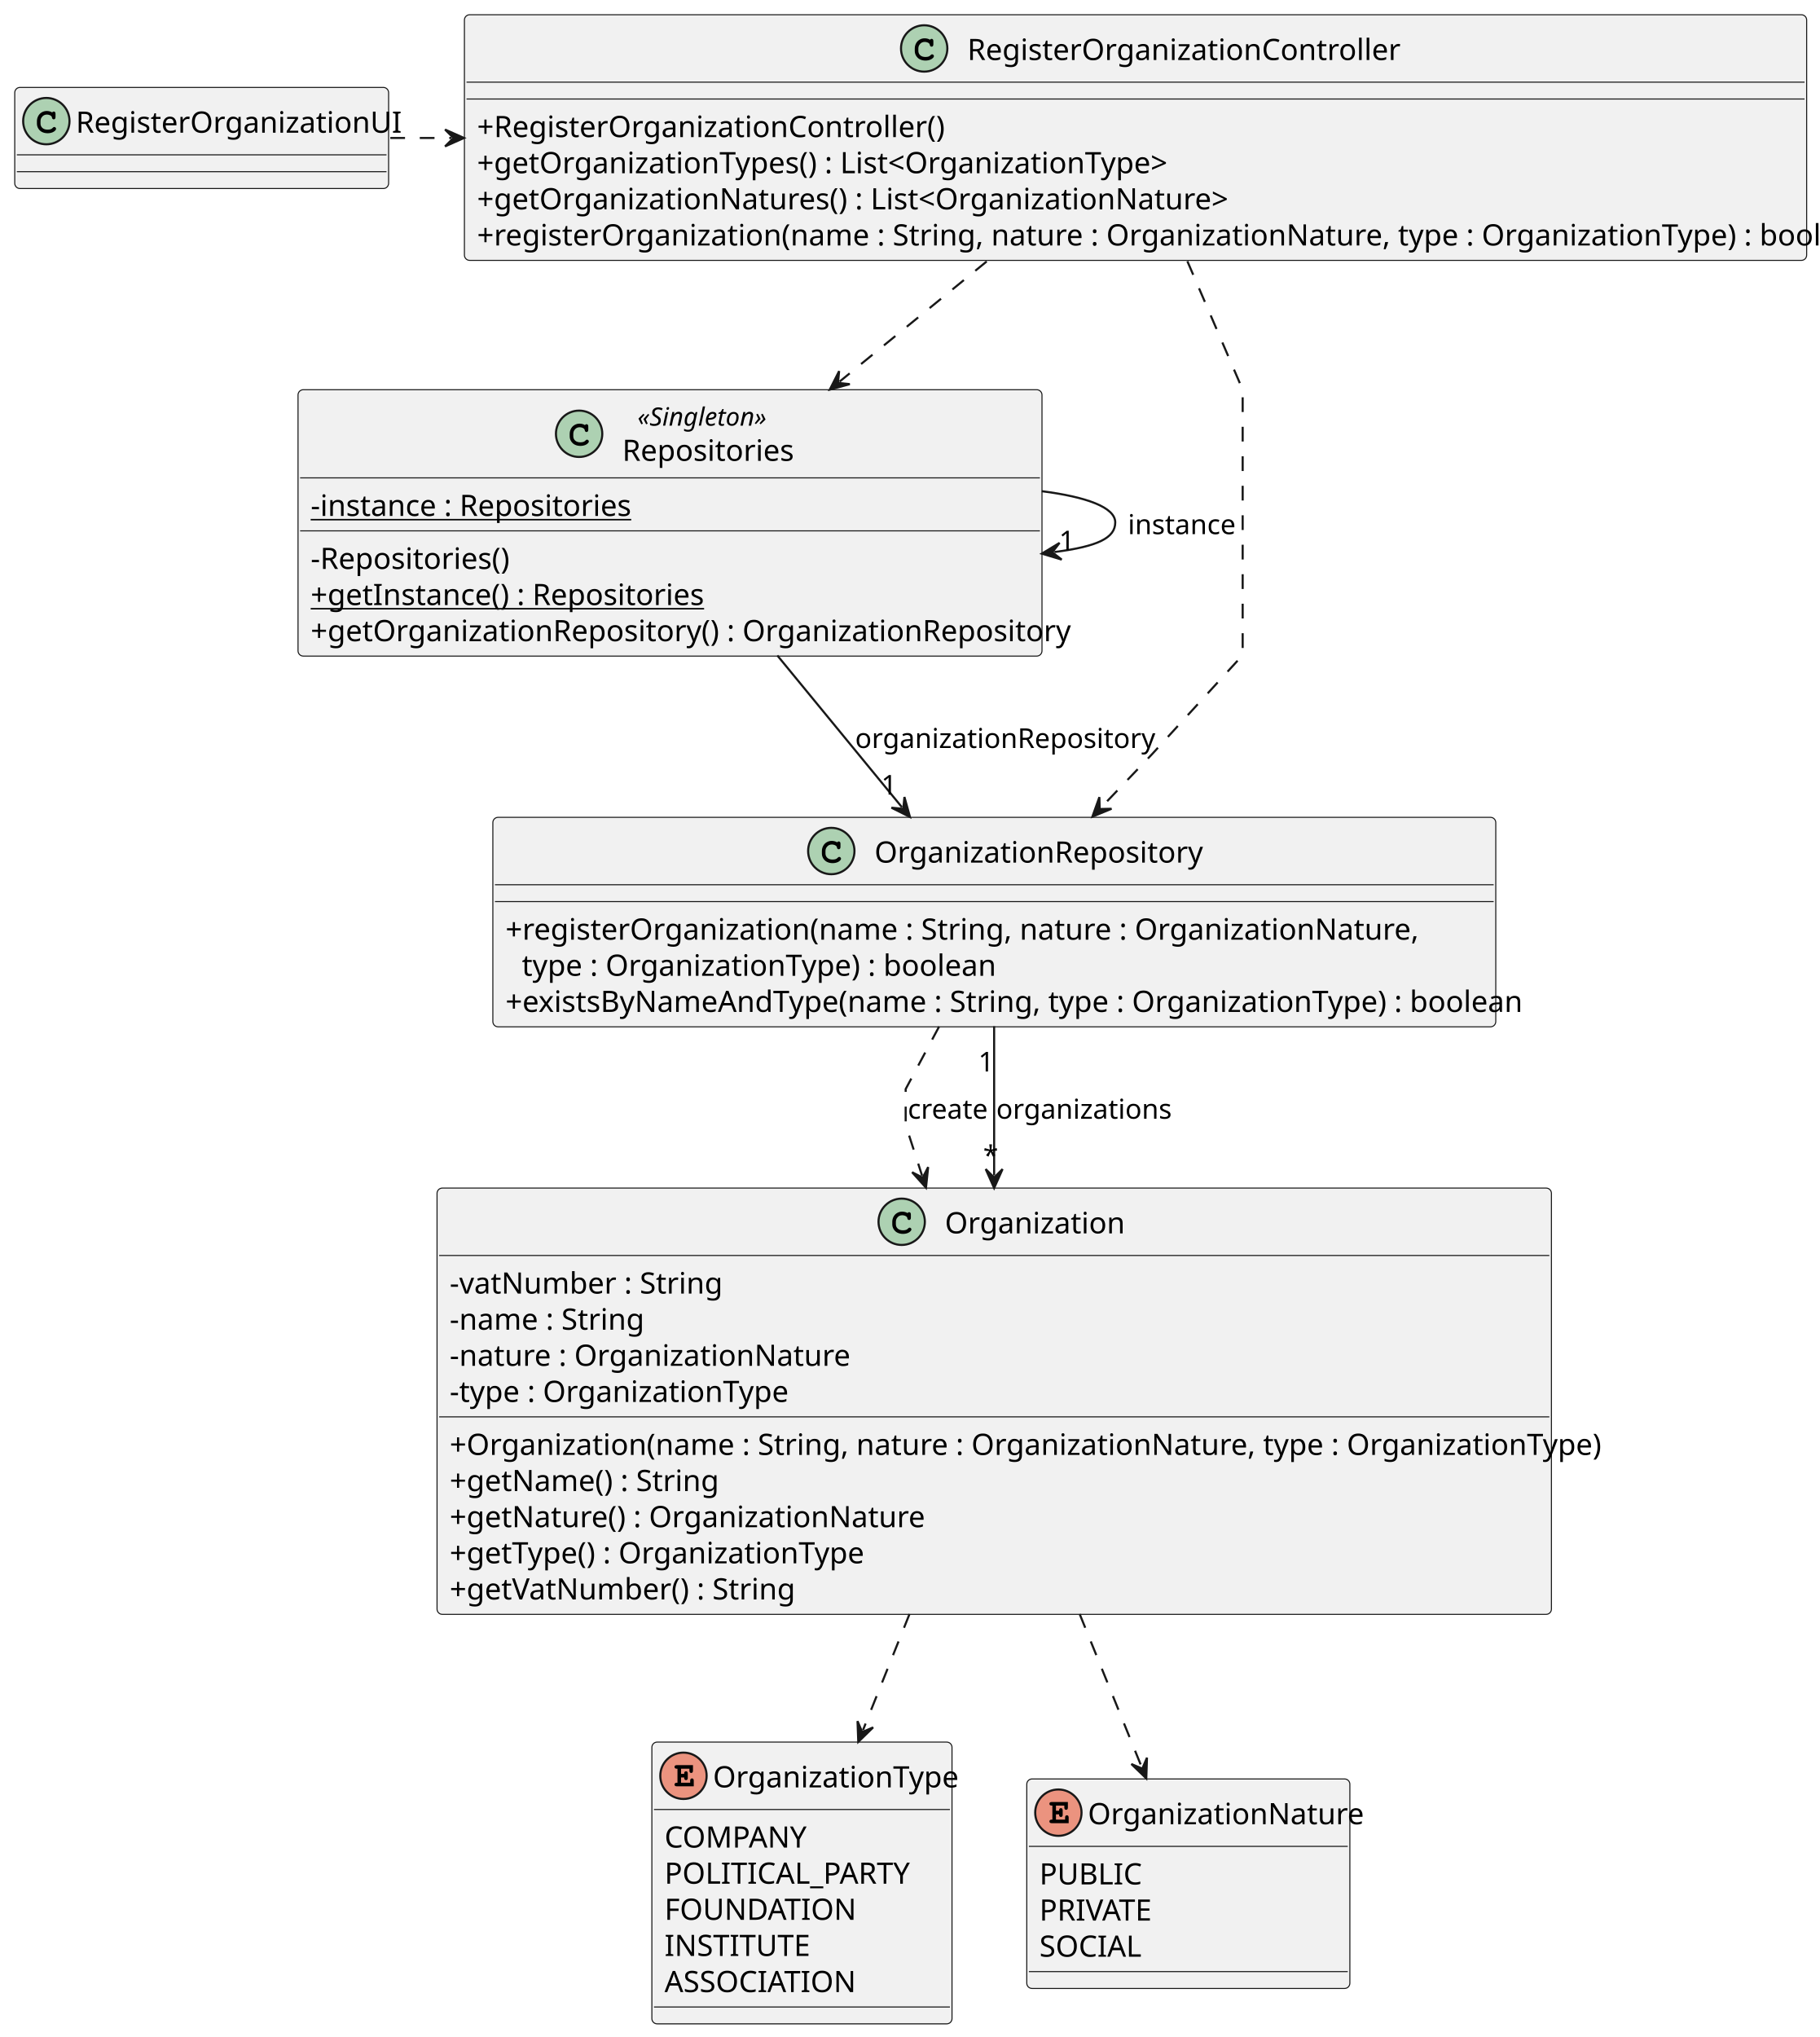
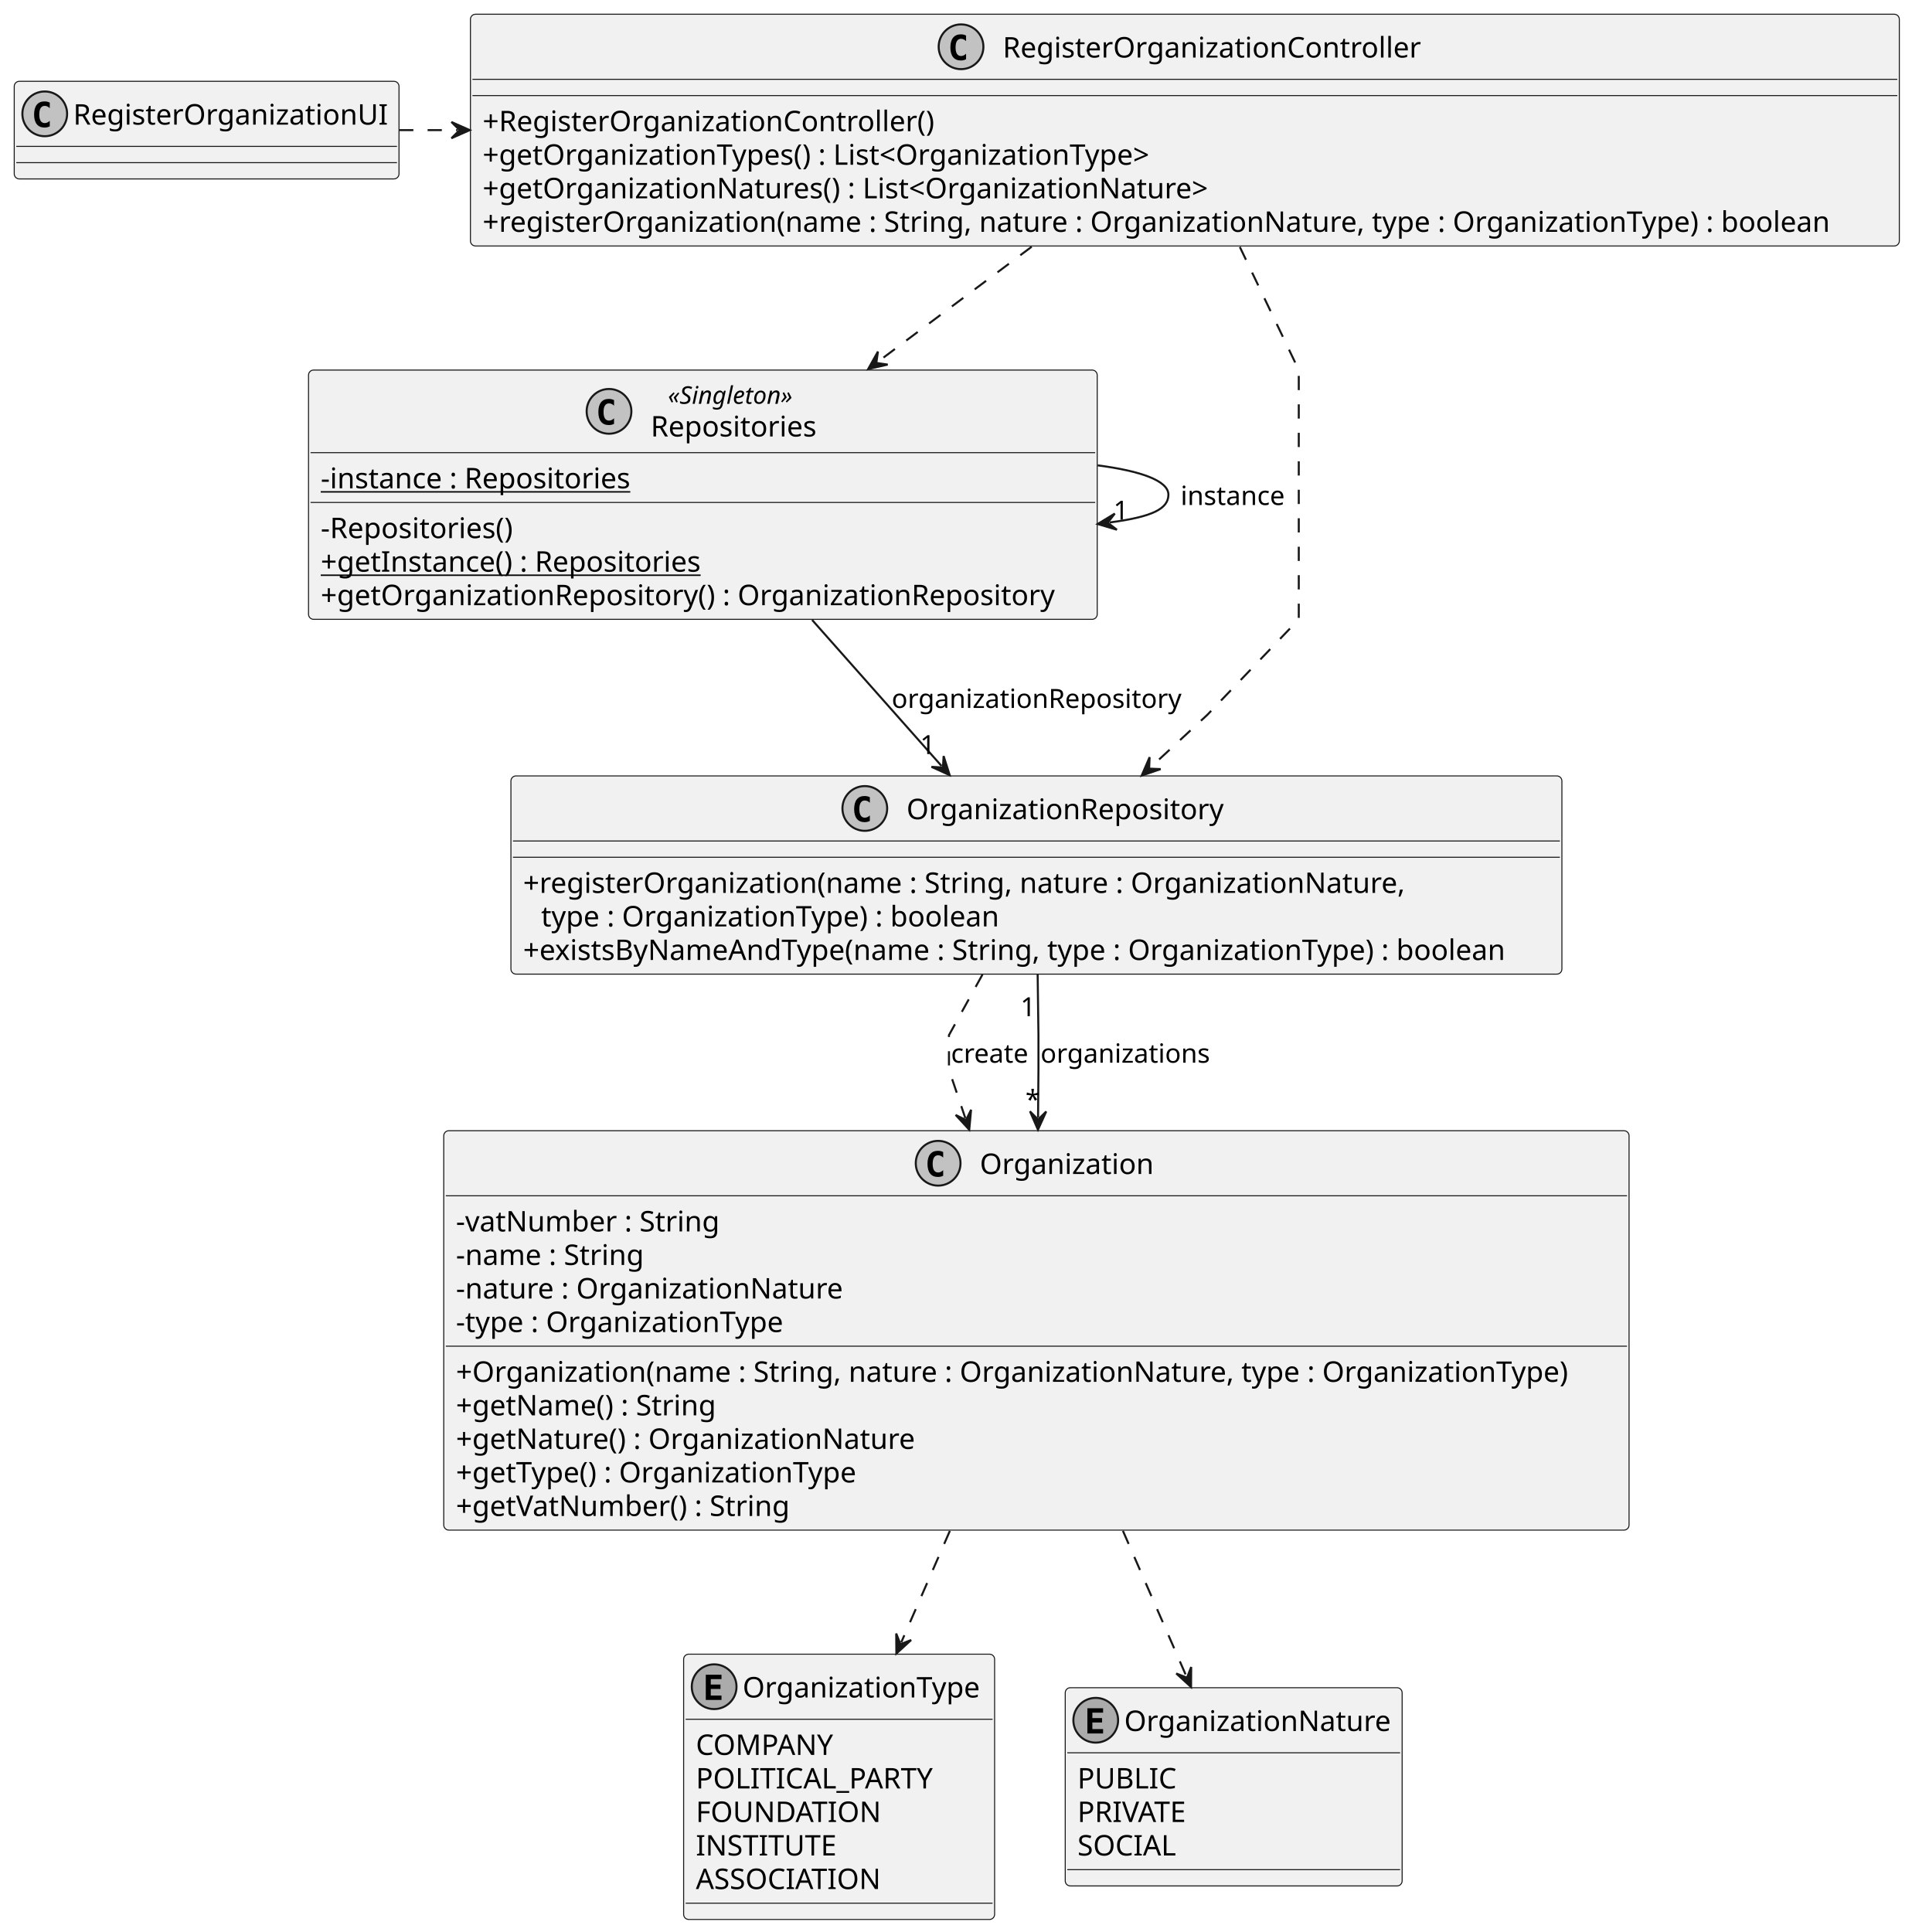
- <svg xmlns="http://www.w3.org/2000/svg" contentStyleType="text/css" data-diagram-type="CLASS" height="967px" preserveAspectRatio="none" style="width:864px;height:967px;background:#FFFFFF;" version="1.1" viewBox="0 0 864 967" width="864px" zoomAndPan="magnify">
+ <svg xmlns="http://www.w3.org/2000/svg" contentStyleType="text/css" data-diagram-type="CLASS" height="950px" preserveAspectRatio="none" style="width:940px;height:950px;background:#FFFFFF;" version="1.1" viewBox="0 0 940 950" width="940px" zoomAndPan="magnify">
  <defs />
  <g>
    <g class="entity" data-qualified-name="RegisterOrganizationUI" data-source-line="7" id="ent0002">
-       <rect fill="#F1F1F1" height="48" rx="2.5" ry="2.5" style="stroke:#181818;stroke-width:0.5;" width="177.51" x="7" y="41.5" />
-       <ellipse cx="22" cy="57.5" fill="#ADD1B2" rx="11" ry="11" style="stroke:#181818;stroke-width:1;" />
-       <path d="M24.766,53.375 Q24.922,53.156 25.109,53.047 Q25.297,52.938 25.516,52.938 Q25.891,52.938 26.125,53.203 Q26.359,53.453 26.359,54.062 L26.359,55.516 Q26.359,56.125 26.125,56.391 Q25.891,56.656 25.516,56.656 Q25.172,56.656 24.969,56.453 Q24.766,56.266 24.656,55.75 Q24.609,55.391 24.422,55.203 Q24.094,54.828 23.484,54.609 Q22.875,54.391 22.25,54.391 Q21.484,54.391 20.844,54.719 Q20.219,55.047 19.719,55.797 Q19.234,56.547 19.234,57.578 L19.234,58.672 Q19.234,59.906 20.125,60.734 Q21.016,61.547 22.609,61.547 Q23.547,61.547 24.203,61.297 Q24.594,61.141 25.016,60.703 Q25.281,60.438 25.422,60.359 Q25.578,60.281 25.781,60.281 Q26.109,60.281 26.359,60.547 Q26.625,60.797 26.625,61.141 Q26.625,61.484 26.281,61.891 Q25.781,62.469 24.984,62.797 Q23.906,63.25 22.609,63.25 Q21.094,63.25 19.891,62.625 Q18.906,62.125 18.219,61.062 Q17.531,59.984 17.531,58.703 L17.531,57.547 Q17.531,56.219 18.141,55.078 Q18.766,53.922 19.859,53.312 Q20.953,52.688 22.188,52.688 Q22.922,52.688 23.562,52.859 Q24.219,53.016 24.766,53.375 Z " fill="#000000" />
-       <text fill="#000000" font-family="sans-serif" font-size="14" lengthAdjust="spacing" textLength="145.51" x="36" y="62.999">RegisterOrganizationUI</text>
-       <line style="stroke:#181818;stroke-width:0.5;" x1="8" x2="183.51" y1="73.5" y2="73.5" />
-       <line style="stroke:#181818;stroke-width:0.5;" x1="8" x2="183.51" y1="81.5" y2="81.5" />
+       <rect fill="#F1F1F1" height="48" rx="2.5" ry="2.5" style="stroke:#181818;stroke-width:0.5;" width="189.192" x="7" y="39.98" />
+       <ellipse cx="22" cy="55.98" fill="#C2C2C2" rx="11" ry="11" style="stroke:#181818;stroke-width:1;" />
+       <path d="M24.473,62.123 Q23.892,62.422 23.253,62.571 Q22.614,62.721 21.908,62.721 Q19.401,62.721 18.081,61.069 Q16.762,59.417 16.762,56.296 Q16.762,53.166 18.081,51.515 Q19.401,49.863 21.908,49.863 Q22.614,49.863 23.261,50.012 Q23.909,50.162 24.473,50.461 L24.473,53.183 Q23.842,52.602 23.249,52.332 Q22.655,52.062 22.024,52.062 Q20.68,52.062 19.995,53.129 Q19.31,54.196 19.31,56.296 Q19.31,58.388 19.995,59.454 Q20.68,60.521 22.024,60.521 Q22.655,60.521 23.249,60.251 Q23.842,59.981 24.473,59.4 Z " fill="#000000" />
+       <text fill="#000000" font-family="sans-serif" font-size="14" lengthAdjust="spacing" textLength="157.192" x="36" y="61.271">RegisterOrganizationUI</text>
+       <line style="stroke:#181818;stroke-width:0.5;" x1="8" x2="195.192" y1="71.98" y2="71.98" />
+       <line style="stroke:#181818;stroke-width:0.5;" x1="8" x2="195.192" y1="79.98" y2="79.98" />
    </g>
    <g class="entity" data-qualified-name="RegisterOrganizationController" data-source-line="10" id="ent0003">
-       <rect fill="#F1F1F1" height="116.606" rx="2.5" ry="2.5" style="stroke:#181818;stroke-width:0.5;" width="637.276" x="220.5" y="7" />
-       <ellipse cx="438.789" cy="23" fill="#ADD1B2" rx="11" ry="11" style="stroke:#181818;stroke-width:1;" />
-       <path d="M441.554,18.875 Q441.71,18.656 441.898,18.547 Q442.085,18.438 442.304,18.438 Q442.679,18.438 442.914,18.703 Q443.148,18.953 443.148,19.562 L443.148,21.016 Q443.148,21.625 442.914,21.891 Q442.679,22.156 442.304,22.156 Q441.96,22.156 441.757,21.953 Q441.554,21.766 441.445,21.25 Q441.398,20.891 441.21,20.703 Q440.882,20.328 440.273,20.109 Q439.664,19.891 439.039,19.891 Q438.273,19.891 437.632,20.219 Q437.007,20.547 436.507,21.297 Q436.023,22.047 436.023,23.078 L436.023,24.172 Q436.023,25.406 436.914,26.234 Q437.804,27.047 439.398,27.047 Q440.335,27.047 440.992,26.797 Q441.382,26.641 441.804,26.203 Q442.07,25.938 442.21,25.859 Q442.367,25.781 442.57,25.781 Q442.898,25.781 443.148,26.047 Q443.414,26.297 443.414,26.641 Q443.414,26.984 443.07,27.391 Q442.57,27.969 441.773,28.297 Q440.695,28.75 439.398,28.75 Q437.882,28.75 436.679,28.125 Q435.695,27.625 435.007,26.562 Q434.32,25.484 434.32,24.203 L434.32,23.047 Q434.32,21.719 434.929,20.578 Q435.554,19.422 436.648,18.812 Q437.742,18.188 438.976,18.188 Q439.71,18.188 440.351,18.359 Q441.007,18.516 441.554,18.875 Z " fill="#000000" />
-       <text fill="#000000" font-family="sans-serif" font-size="14" lengthAdjust="spacing" textLength="192.199" x="459.289" y="28.5">RegisterOrganizationController</text>
-       <line style="stroke:#181818;stroke-width:0.5;" x1="221.5" x2="856.776" y1="39" y2="39" />
-       <line style="stroke:#181818;stroke-width:0.5;" x1="221.5" x2="856.776" y1="47" y2="47" />
-       <text fill="#000000" font-family="sans-serif" font-size="14" lengthAdjust="spacing" textLength="209.699" x="226.5" y="65.075">+RegisterOrganizationController()</text>
-       <text fill="#000000" font-family="sans-serif" font-size="14" lengthAdjust="spacing" textLength="314.774" x="226.5" y="82.227">+getOrganizationTypes() : List&lt;OrganizationType&gt;</text>
-       <text fill="#000000" font-family="sans-serif" font-size="14" lengthAdjust="spacing" textLength="336.567" x="226.5" y="99.378">+getOrganizationNatures() : List&lt;OrganizationNature&gt;</text>
-       <text fill="#000000" font-family="sans-serif" font-size="14" lengthAdjust="spacing" textLength="625.276" x="226.5" y="116.529">+registerOrganization(name : String, nature : OrganizationNature, type : OrganizationType) : boolean</text>
+       <rect fill="#F1F1F1" height="113.953" rx="2.5" ry="2.5" style="stroke:#181818;stroke-width:0.5;" width="702.58" x="231.31" y="7" />
+       <ellipse cx="472.54" cy="23" fill="#C2C2C2" rx="11" ry="11" style="stroke:#181818;stroke-width:1;" />
+       <path d="M475.013,29.143 Q474.432,29.442 473.793,29.591 Q473.154,29.741 472.448,29.741 Q469.941,29.741 468.622,28.089 Q467.302,26.437 467.302,23.316 Q467.302,20.186 468.622,18.535 Q469.941,16.883 472.448,16.883 Q473.154,16.883 473.801,17.032 Q474.449,17.182 475.013,17.48 L475.013,20.203 Q474.382,19.622 473.789,19.352 Q473.195,19.082 472.564,19.082 Q471.22,19.082 470.535,20.149 Q469.85,21.216 469.85,23.316 Q469.85,25.408 470.535,26.474 Q471.22,27.541 472.564,27.541 Q473.195,27.541 473.789,27.271 Q474.382,27.002 475.013,26.42 Z " fill="#000000" />
+       <text fill="#000000" font-family="sans-serif" font-size="14" lengthAdjust="spacing" textLength="211.62" x="493.04" y="28.291">RegisterOrganizationController</text>
+       <line style="stroke:#181818;stroke-width:0.5;" x1="232.31" x2="932.89" y1="39" y2="39" />
+       <line style="stroke:#181818;stroke-width:0.5;" x1="232.31" x2="932.89" y1="47" y2="47" />
+       <text fill="#000000" font-family="sans-serif" font-size="14" lengthAdjust="spacing" textLength="231.855" x="237.31" y="64.535">+RegisterOrganizationController()</text>
+       <text fill="#000000" font-family="sans-serif" font-size="14" lengthAdjust="spacing" textLength="350.383" x="237.31" y="81.023">+getOrganizationTypes() : List&lt;OrganizationType&gt;</text>
+       <text fill="#000000" font-family="sans-serif" font-size="14" lengthAdjust="spacing" textLength="375.881" x="237.31" y="97.512">+getOrganizationNatures() : List&lt;OrganizationNature&gt;</text>
+       <text fill="#000000" font-family="sans-serif" font-size="14" lengthAdjust="spacing" textLength="690.58" x="237.31" y="114">+registerOrganization(name : String, nature : OrganizationNature, type : OrganizationType) : boolean</text>
    </g>
    <g class="entity" data-qualified-name="Repositories" data-source-line="17" id="ent0004">
-       <rect fill="#F1F1F1" height="126.458" rx="2.5" ry="2.5" style="stroke:#181818;stroke-width:0.5;" width="353.223" x="141.5" y="185" />
-       <ellipse cx="274.955" cy="205.926" fill="#ADD1B2" rx="11" ry="11" style="stroke:#181818;stroke-width:1;" />
-       <path d="M277.72,201.801 Q277.877,201.583 278.064,201.473 Q278.252,201.364 278.47,201.364 Q278.845,201.364 279.08,201.629 Q279.314,201.879 279.314,202.489 L279.314,203.942 Q279.314,204.551 279.08,204.817 Q278.845,205.083 278.47,205.083 Q278.127,205.083 277.923,204.879 Q277.72,204.692 277.611,204.176 Q277.564,203.817 277.377,203.629 Q277.048,203.254 276.439,203.036 Q275.83,202.817 275.205,202.817 Q274.439,202.817 273.798,203.145 Q273.173,203.473 272.673,204.223 Q272.189,204.973 272.189,206.004 L272.189,207.098 Q272.189,208.333 273.08,209.161 Q273.97,209.973 275.564,209.973 Q276.502,209.973 277.158,209.723 Q277.548,209.567 277.97,209.129 Q278.236,208.864 278.377,208.786 Q278.533,208.708 278.736,208.708 Q279.064,208.708 279.314,208.973 Q279.58,209.223 279.58,209.567 Q279.58,209.911 279.236,210.317 Q278.736,210.895 277.939,211.223 Q276.861,211.676 275.564,211.676 Q274.048,211.676 272.845,211.051 Q271.861,210.551 271.173,209.489 Q270.486,208.411 270.486,207.129 L270.486,205.973 Q270.486,204.645 271.095,203.504 Q271.72,202.348 272.814,201.739 Q273.908,201.114 275.142,201.114 Q275.877,201.114 276.517,201.286 Q277.173,201.442 277.72,201.801 Z " fill="#000000" />
-       <text fill="#000000" font-family="sans-serif" font-size="12" font-style="italic" lengthAdjust="spacing" textLength="63.387" x="302.668" y="202.065">«Singleton»</text>
-       <text fill="#000000" font-family="sans-serif" font-size="14" lengthAdjust="spacing" textLength="77.814" x="295.455" y="218.776">Repositories</text>
-       <line style="stroke:#181818;stroke-width:0.5;" x1="142.5" x2="493.723" y1="226.852" y2="226.852" />
-       <text fill="#000000" font-family="sans-serif" font-size="14" lengthAdjust="spacing" text-decoration="underline" textLength="146.289" x="147.5" y="244.928">-instance : Repositories</text>
-       <line style="stroke:#181818;stroke-width:0.5;" x1="142.5" x2="493.723" y1="252.004" y2="252.004" />
-       <text fill="#000000" font-family="sans-serif" font-size="14" lengthAdjust="spacing" textLength="91.8" x="147.5" y="270.079">-Repositories()</text>
-       <text fill="#000000" font-family="sans-serif" font-size="14" lengthAdjust="spacing" text-decoration="underline" textLength="179.368" x="147.5" y="287.231">+getInstance() : Repositories</text>
-       <text fill="#000000" font-family="sans-serif" font-size="14" lengthAdjust="spacing" textLength="341.223" x="147.5" y="304.382">+getOrganizationRepository() : OrganizationRepository</text>
+       <rect fill="#F1F1F1" height="122.574" rx="2.5" ry="2.5" style="stroke:#181818;stroke-width:0.5;" width="387.799" x="151.7" y="181.96" />
+       <ellipse cx="299.452" cy="202.27" fill="#C2C2C2" rx="11" ry="11" style="stroke:#181818;stroke-width:1;" />
+       <path d="M301.925,208.414 Q301.344,208.712 300.705,208.862 Q300.066,209.011 299.36,209.011 Q296.853,209.011 295.534,207.359 Q294.214,205.708 294.214,202.587 Q294.214,199.457 295.534,197.805 Q296.853,196.153 299.36,196.153 Q300.066,196.153 300.713,196.303 Q301.361,196.452 301.925,196.751 L301.925,199.474 Q301.294,198.893 300.701,198.623 Q300.107,198.353 299.476,198.353 Q298.132,198.353 297.447,199.42 Q296.762,200.486 296.762,202.587 Q296.762,204.678 297.447,205.745 Q298.132,206.812 299.476,206.812 Q300.107,206.812 300.701,206.542 Q301.294,206.272 301.925,205.691 Z " fill="#000000" />
+       <text fill="#000000" font-family="sans-serif" font-size="12" font-style="italic" lengthAdjust="spacing" textLength="66.897" x="328.401" y="198.562">«Singleton»</text>
+       <text fill="#000000" font-family="sans-serif" font-size="14" lengthAdjust="spacing" textLength="83.795" x="319.952" y="214.628">Repositories</text>
+       <line style="stroke:#181818;stroke-width:0.5;" x1="152.7" x2="538.499" y1="222.581" y2="222.581" />
+       <text fill="#000000" font-family="sans-serif" font-size="14" lengthAdjust="spacing" text-decoration="underline" textLength="161.684" x="157.7" y="240.116">-instance : Repositories</text>
+       <line style="stroke:#181818;stroke-width:0.5;" x1="152.7" x2="538.499" y1="247.069" y2="247.069" />
+       <text fill="#000000" font-family="sans-serif" font-size="14" lengthAdjust="spacing" textLength="101.001" x="157.7" y="264.604">-Repositories()</text>
+       <text fill="#000000" font-family="sans-serif" font-size="14" lengthAdjust="spacing" text-decoration="underline" textLength="195.569" x="157.7" y="281.093">+getInstance() : Repositories</text>
+       <text fill="#000000" font-family="sans-serif" font-size="14" lengthAdjust="spacing" textLength="375.799" x="157.7" y="297.581">+getOrganizationRepository() : OrganizationRepository</text>
    </g>
    <g class="entity" data-qualified-name="OrganizationRepository" data-source-line="24" id="ent0005">
-       <rect fill="#F1F1F1" height="99.454" rx="2.5" ry="2.5" style="stroke:#181818;stroke-width:0.5;" width="476.174" x="234" y="388" />
-       <ellipse cx="394.689" cy="404" fill="#ADD1B2" rx="11" ry="11" style="stroke:#181818;stroke-width:1;" />
-       <path d="M397.455,399.875 Q397.611,399.656 397.798,399.547 Q397.986,399.438 398.205,399.438 Q398.58,399.438 398.814,399.703 Q399.048,399.953 399.048,400.562 L399.048,402.016 Q399.048,402.625 398.814,402.891 Q398.58,403.156 398.205,403.156 Q397.861,403.156 397.658,402.953 Q397.455,402.766 397.345,402.25 Q397.298,401.891 397.111,401.703 Q396.783,401.328 396.173,401.109 Q395.564,400.891 394.939,400.891 Q394.173,400.891 393.533,401.219 Q392.908,401.547 392.408,402.297 Q391.923,403.047 391.923,404.078 L391.923,405.172 Q391.923,406.406 392.814,407.234 Q393.705,408.047 395.298,408.047 Q396.236,408.047 396.892,407.797 Q397.283,407.641 397.705,407.203 Q397.97,406.938 398.111,406.859 Q398.267,406.781 398.47,406.781 Q398.798,406.781 399.048,407.047 Q399.314,407.297 399.314,407.641 Q399.314,407.984 398.97,408.391 Q398.47,408.969 397.673,409.297 Q396.595,409.75 395.298,409.75 Q393.783,409.75 392.58,409.125 Q391.595,408.625 390.908,407.562 Q390.22,406.484 390.22,405.203 L390.22,404.047 Q390.22,402.719 390.83,401.578 Q391.455,400.422 392.548,399.812 Q393.642,399.188 394.877,399.188 Q395.611,399.188 396.252,399.359 Q396.908,399.516 397.455,399.875 Z " fill="#000000" />
-       <text fill="#000000" font-family="sans-serif" font-size="14" lengthAdjust="spacing" textLength="146.296" x="415.189" y="409.5">OrganizationRepository</text>
-       <line style="stroke:#181818;stroke-width:0.5;" x1="235" x2="709.174" y1="420" y2="420" />
-       <line style="stroke:#181818;stroke-width:0.5;" x1="235" x2="709.174" y1="428" y2="428" />
-       <text fill="#000000" font-family="sans-serif" font-size="14" lengthAdjust="spacing" textLength="406.595" x="240" y="446.075">+registerOrganization(name : String, nature : OrganizationNature,</text>
-       <text fill="#000000" font-family="sans-serif" font-size="14" lengthAdjust="spacing" textLength="214.792" x="247.779" y="463.227">type : OrganizationType) : boolean</text>
-       <text fill="#000000" font-family="sans-serif" font-size="14" lengthAdjust="spacing" textLength="464.174" x="240" y="480.378">+existsByNameAndType(name : String, type : OrganizationType) : boolean</text>
+       <rect fill="#F1F1F1" height="97.465" rx="2.5" ry="2.5" style="stroke:#181818;stroke-width:0.5;" width="516.759" x="251.22" y="381.53" />
+       <ellipse cx="425.222" cy="397.53" fill="#C2C2C2" rx="11" ry="11" style="stroke:#181818;stroke-width:1;" />
+       <path d="M427.695,403.673 Q427.114,403.972 426.475,404.121 Q425.836,404.271 425.13,404.271 Q422.623,404.271 421.303,402.619 Q419.984,400.967 419.984,397.846 Q419.984,394.716 421.303,393.065 Q422.623,391.413 425.13,391.413 Q425.836,391.413 426.483,391.562 Q427.131,391.712 427.695,392.01 L427.695,394.733 Q427.064,394.152 426.471,393.882 Q425.877,393.613 425.246,393.613 Q423.902,393.613 423.217,394.679 Q422.532,395.746 422.532,397.846 Q422.532,399.938 423.217,401.004 Q423.902,402.071 425.246,402.071 Q425.877,402.071 426.471,401.801 Q427.064,401.531 427.695,400.95 Z " fill="#000000" />
+       <text fill="#000000" font-family="sans-serif" font-size="14" lengthAdjust="spacing" textLength="160.255" x="445.722" y="402.821">OrganizationRepository</text>
+       <line style="stroke:#181818;stroke-width:0.5;" x1="252.22" x2="766.979" y1="413.53" y2="413.53" />
+       <line style="stroke:#181818;stroke-width:0.5;" x1="252.22" x2="766.979" y1="421.53" y2="421.53" />
+       <text fill="#000000" font-family="sans-serif" font-size="14" lengthAdjust="spacing" textLength="450.673" x="257.22" y="439.065">+registerOrganization(name : String, nature : OrganizationNature,</text>
+       <text fill="#000000" font-family="sans-serif" font-size="14" lengthAdjust="spacing" textLength="235.477" x="266.079" y="455.553">type : OrganizationType) : boolean</text>
+       <text fill="#000000" font-family="sans-serif" font-size="14" lengthAdjust="spacing" textLength="504.759" x="257.22" y="472.042">+existsByNameAndType(name : String, type : OrganizationType) : boolean</text>
    </g>
    <g class="entity" data-qualified-name="Organization" data-source-line="29" id="ent0006">
-       <rect fill="#F1F1F1" height="202.362" rx="2.5" ry="2.5" style="stroke:#181818;stroke-width:0.5;" width="529.098" x="207.5" y="564" />
-       <ellipse cx="428.109" cy="580" fill="#ADD1B2" rx="11" ry="11" style="stroke:#181818;stroke-width:1;" />
-       <path d="M430.875,575.875 Q431.031,575.656 431.219,575.547 Q431.406,575.438 431.625,575.438 Q432,575.438 432.234,575.703 Q432.469,575.953 432.469,576.562 L432.469,578.016 Q432.469,578.625 432.234,578.891 Q432,579.156 431.625,579.156 Q431.281,579.156 431.078,578.953 Q430.875,578.766 430.766,578.25 Q430.719,577.891 430.531,577.703 Q430.203,577.328 429.594,577.109 Q428.984,576.891 428.359,576.891 Q427.594,576.891 426.953,577.219 Q426.328,577.547 425.828,578.297 Q425.344,579.047 425.344,580.078 L425.344,581.172 Q425.344,582.406 426.234,583.234 Q427.125,584.047 428.719,584.047 Q429.656,584.047 430.312,583.797 Q430.703,583.641 431.125,583.203 Q431.391,582.938 431.531,582.859 Q431.688,582.781 431.891,582.781 Q432.219,582.781 432.469,583.047 Q432.734,583.297 432.734,583.641 Q432.734,583.984 432.391,584.391 Q431.891,584.969 431.094,585.297 Q430.016,585.75 428.719,585.75 Q427.203,585.75 426,585.125 Q425.016,584.625 424.328,583.562 Q423.641,582.484 423.641,581.203 L423.641,580.047 Q423.641,578.719 424.25,577.578 Q424.875,576.422 425.969,575.812 Q427.062,575.188 428.297,575.188 Q429.031,575.188 429.672,575.359 Q430.328,575.516 430.875,575.875 Z " fill="#000000" />
-       <text fill="#000000" font-family="sans-serif" font-size="14" lengthAdjust="spacing" textLength="79.379" x="448.609" y="585.5">Organization</text>
-       <line style="stroke:#181818;stroke-width:0.5;" x1="208.5" x2="735.598" y1="596" y2="596" />
-       <text fill="#000000" font-family="sans-serif" font-size="14" lengthAdjust="spacing" textLength="121.372" x="213.5" y="614.075">-vatNumber : String</text>
-       <text fill="#000000" font-family="sans-serif" font-size="14" lengthAdjust="spacing" textLength="87.924" x="213.5" y="631.227">-name : String</text>
-       <text fill="#000000" font-family="sans-serif" font-size="14" lengthAdjust="spacing" textLength="177.427" x="213.5" y="648.378">-nature : OrganizationNature</text>
-       <text fill="#000000" font-family="sans-serif" font-size="14" lengthAdjust="spacing" textLength="153.296" x="213.5" y="665.529">-type : OrganizationType</text>
-       <line style="stroke:#181818;stroke-width:0.5;" x1="208.5" x2="735.598" y1="672.606" y2="672.606" />
-       <text fill="#000000" font-family="sans-serif" font-size="14" lengthAdjust="spacing" textLength="517.098" x="213.5" y="690.681">+Organization(name : String, nature : OrganizationNature, type : OrganizationType)</text>
-       <text fill="#000000" font-family="sans-serif" font-size="14" lengthAdjust="spacing" textLength="122.548" x="213.5" y="707.832">+getName() : String</text>
-       <text fill="#000000" font-family="sans-serif" font-size="14" lengthAdjust="spacing" textLength="212.051" x="213.5" y="724.983">+getNature() : OrganizationNature</text>
-       <text fill="#000000" font-family="sans-serif" font-size="14" lengthAdjust="spacing" textLength="190.258" x="213.5" y="742.135">+getType() : OrganizationType</text>
-       <text fill="#000000" font-family="sans-serif" font-size="14" lengthAdjust="spacing" textLength="156.01" x="213.5" y="759.286">+getVatNumber() : String</text>
+       <rect fill="#F1F1F1" height="196.394" rx="2.5" ry="2.5" style="stroke:#181818;stroke-width:0.5;" width="582.808" x="218.19" y="555.99" />
+       <ellipse cx="461.279" cy="571.99" fill="#C2C2C2" rx="11" ry="11" style="stroke:#181818;stroke-width:1;" />
+       <path d="M463.752,578.133 Q463.171,578.432 462.532,578.581 Q461.893,578.731 461.188,578.731 Q458.681,578.731 457.361,577.079 Q456.041,575.427 456.041,572.306 Q456.041,569.177 457.361,567.525 Q458.681,565.873 461.188,565.873 Q461.893,565.873 462.541,566.022 Q463.188,566.172 463.752,566.471 L463.752,569.193 Q463.122,568.612 462.528,568.342 Q461.935,568.072 461.304,568.072 Q459.959,568.072 459.274,569.139 Q458.589,570.206 458.589,572.306 Q458.589,574.398 459.274,575.464 Q459.959,576.531 461.304,576.531 Q461.935,576.531 462.528,576.261 Q463.122,575.991 463.752,575.41 Z " fill="#000000" />
+       <text fill="#000000" font-family="sans-serif" font-size="14" lengthAdjust="spacing" textLength="88.129" x="481.779" y="577.281">Organization</text>
+       <line style="stroke:#181818;stroke-width:0.5;" x1="219.19" x2="799.998" y1="587.99" y2="587.99" />
+       <text fill="#000000" font-family="sans-serif" font-size="14" lengthAdjust="spacing" textLength="136.015" x="224.19" y="605.525">-vatNumber : String</text>
+       <text fill="#000000" font-family="sans-serif" font-size="14" lengthAdjust="spacing" textLength="98.649" x="224.19" y="622.013">-name : String</text>
+       <text fill="#000000" font-family="sans-serif" font-size="14" lengthAdjust="spacing" textLength="198.919" x="224.19" y="638.502">-nature : OrganizationNature</text>
+       <text fill="#000000" font-family="sans-serif" font-size="14" lengthAdjust="spacing" textLength="171.459" x="224.19" y="654.99">-type : OrganizationType</text>
+       <line style="stroke:#181818;stroke-width:0.5;" x1="219.19" x2="799.998" y1="661.943" y2="661.943" />
+       <text fill="#000000" font-family="sans-serif" font-size="14" lengthAdjust="spacing" textLength="570.808" x="224.19" y="679.478">+Organization(name : String, nature : OrganizationNature, type : OrganizationType)</text>
+       <text fill="#000000" font-family="sans-serif" font-size="14" lengthAdjust="spacing" textLength="134.203" x="224.19" y="695.967">+getName() : String</text>
+       <text fill="#000000" font-family="sans-serif" font-size="14" lengthAdjust="spacing" textLength="234.473" x="224.19" y="712.455">+getNature() : OrganizationNature</text>
+       <text fill="#000000" font-family="sans-serif" font-size="14" lengthAdjust="spacing" textLength="208.975" x="224.19" y="728.943">+getType() : OrganizationType</text>
+       <text fill="#000000" font-family="sans-serif" font-size="14" lengthAdjust="spacing" textLength="171.821" x="224.19" y="745.431">+getVatNumber() : String</text>
    </g>
    <g class="entity" data-qualified-name="OrganizationType" data-source-line="41" id="ent0007">
-       <rect fill="#F1F1F1" height="133.757" rx="2.5" ry="2.5" style="stroke:#181818;stroke-width:0.5;" width="142.503" x="309.5" y="827" />
-       <ellipse cx="324.5" cy="843" fill="#EB937F" rx="11" ry="11" style="stroke:#181818;stroke-width:1;" />
-       <path d="M323.359,843.797 L323.359,846.297 L327.688,846.297 L327.688,845.375 Q327.688,844.766 327.922,844.5 Q328.172,844.234 328.547,844.234 Q328.922,844.234 329.156,844.5 Q329.391,844.766 329.391,845.375 L329.391,848 L321.391,848 Q320.766,848 320.5,847.766 Q320.25,847.531 320.25,847.141 Q320.25,846.766 320.516,846.531 Q320.781,846.297 321.391,846.297 L321.656,846.297 L321.656,839.641 L321.391,839.641 Q320.766,839.641 320.5,839.406 Q320.25,839.172 320.25,838.781 Q320.25,838.406 320.5,838.172 Q320.766,837.938 321.391,837.938 L329.016,837.938 L329.016,840.531 Q329.016,841.141 328.781,841.406 Q328.562,841.656 328.172,841.656 Q327.797,841.656 327.562,841.406 Q327.328,841.141 327.328,840.531 L327.328,839.641 L323.359,839.641 L323.359,842.094 L324.844,842.094 Q324.844,841.438 324.969,841.25 Q325.234,840.844 325.703,840.844 Q326.078,840.844 326.312,841.109 Q326.547,841.359 326.547,841.969 L326.547,843.938 Q326.547,844.484 326.422,844.672 Q326.156,845.062 325.703,845.062 Q325.234,845.062 324.969,844.656 Q324.844,844.469 324.844,843.797 L323.359,843.797 Z " fill="#000000" />
-       <text fill="#000000" font-family="sans-serif" font-size="14" lengthAdjust="spacing" textLength="110.503" x="338.5" y="848.5">OrganizationType</text>
-       <line style="stroke:#181818;stroke-width:0.5;" x1="310.5" x2="451.003" y1="859" y2="859" />
-       <text fill="#000000" font-family="sans-serif" font-size="14" lengthAdjust="spacing" textLength="70.786" x="315.5" y="877.075">COMPANY</text>
-       <text fill="#000000" font-family="sans-serif" font-size="14" lengthAdjust="spacing" textLength="126.041" x="315.5" y="894.227">POLITICAL_PARTY</text>
-       <text fill="#000000" font-family="sans-serif" font-size="14" lengthAdjust="spacing" textLength="92.552" x="315.5" y="911.378">FOUNDATION</text>
-       <text fill="#000000" font-family="sans-serif" font-size="14" lengthAdjust="spacing" textLength="72.331" x="315.5" y="928.529">INSTITUTE</text>
-       <text fill="#000000" font-family="sans-serif" font-size="14" lengthAdjust="spacing" textLength="95.683" x="315.5" y="945.681">ASSOCIATION</text>
-       <line style="stroke:#181818;stroke-width:0.5;" x1="310.5" x2="451.003" y1="952.757" y2="952.757" />
+       <rect fill="#F1F1F1" height="130.441" rx="2.5" ry="2.5" style="stroke:#181818;stroke-width:0.5;" width="152.907" x="336.14" y="813.39" />
+       <ellipse cx="351.14" cy="829.39" fill="#ABABAB" rx="11" ry="11" style="stroke:#181818;stroke-width:1;" />
+       <path d="M354.754,835.89 L347.034,835.89 L347.034,823.497 L354.754,823.497 L354.754,825.655 L349.483,825.655 L349.483,828.328 L354.256,828.328 L354.256,830.486 L349.483,830.486 L349.483,833.732 L354.754,833.732 Z " fill="#000000" />
+       <text fill="#000000" font-family="sans-serif" font-size="14" lengthAdjust="spacing" textLength="120.907" x="365.14" y="834.681">OrganizationType</text>
+       <line style="stroke:#181818;stroke-width:0.5;" x1="337.14" x2="488.047" y1="845.39" y2="845.39" />
+       <text fill="#000000" font-family="sans-serif" font-size="14" lengthAdjust="spacing" textLength="69.084" x="342.14" y="862.925">COMPANY</text>
+       <text fill="#000000" font-family="sans-serif" font-size="14" lengthAdjust="spacing" textLength="120.634" x="342.14" y="879.413">POLITICAL_PARTY</text>
+       <text fill="#000000" font-family="sans-serif" font-size="14" lengthAdjust="spacing" textLength="92.675" x="342.14" y="895.902">FOUNDATION</text>
+       <text fill="#000000" font-family="sans-serif" font-size="14" lengthAdjust="spacing" textLength="69.795" x="342.14" y="912.39">INSTITUTE</text>
+       <text fill="#000000" font-family="sans-serif" font-size="14" lengthAdjust="spacing" textLength="93.099" x="342.14" y="928.878">ASSOCIATION</text>
+       <line style="stroke:#181818;stroke-width:0.5;" x1="337.14" x2="488.047" y1="935.831" y2="935.831" />
    </g>
    <g class="entity" data-qualified-name="OrganizationNature" data-source-line="49" id="ent0008">
-       <rect fill="#F1F1F1" height="99.454" rx="2.5" ry="2.5" style="stroke:#181818;stroke-width:0.5;" width="153.399" x="487.5" y="844.5" />
-       <ellipse cx="502.5" cy="860.5" fill="#EB937F" rx="11" ry="11" style="stroke:#181818;stroke-width:1;" />
-       <path d="M501.359,861.297 L501.359,863.797 L505.688,863.797 L505.688,862.875 Q505.688,862.266 505.922,862 Q506.172,861.734 506.547,861.734 Q506.922,861.734 507.156,862 Q507.391,862.266 507.391,862.875 L507.391,865.5 L499.391,865.5 Q498.766,865.5 498.5,865.266 Q498.25,865.031 498.25,864.641 Q498.25,864.266 498.516,864.031 Q498.781,863.797 499.391,863.797 L499.656,863.797 L499.656,857.141 L499.391,857.141 Q498.766,857.141 498.5,856.906 Q498.25,856.672 498.25,856.281 Q498.25,855.906 498.5,855.672 Q498.766,855.438 499.391,855.438 L507.016,855.438 L507.016,858.031 Q507.016,858.641 506.781,858.906 Q506.562,859.156 506.172,859.156 Q505.797,859.156 505.562,858.906 Q505.328,858.641 505.328,858.031 L505.328,857.141 L501.359,857.141 L501.359,859.594 L502.844,859.594 Q502.844,858.938 502.969,858.75 Q503.234,858.344 503.703,858.344 Q504.078,858.344 504.312,858.609 Q504.547,858.859 504.547,859.469 L504.547,861.438 Q504.547,861.984 504.422,862.172 Q504.156,862.562 503.703,862.562 Q503.234,862.562 502.969,862.156 Q502.844,861.969 502.844,861.297 L501.359,861.297 Z " fill="#000000" />
-       <text fill="#000000" font-family="sans-serif" font-size="14" lengthAdjust="spacing" textLength="121.399" x="516.5" y="866">OrganizationNature</text>
-       <line style="stroke:#181818;stroke-width:0.5;" x1="488.5" x2="639.899" y1="876.5" y2="876.5" />
-       <text fill="#000000" font-family="sans-serif" font-size="14" lengthAdjust="spacing" textLength="50.572" x="493.5" y="894.575">PUBLIC</text>
-       <text fill="#000000" font-family="sans-serif" font-size="14" lengthAdjust="spacing" textLength="59.903" x="493.5" y="911.727">PRIVATE</text>
-       <text fill="#000000" font-family="sans-serif" font-size="14" lengthAdjust="spacing" textLength="51.352" x="493.5" y="928.878">SOCIAL</text>
-       <line style="stroke:#181818;stroke-width:0.5;" x1="488.5" x2="639.899" y1="935.954" y2="935.954" />
+       <rect fill="#F1F1F1" height="97.465" rx="2.5" ry="2.5" style="stroke:#181818;stroke-width:0.5;" width="165.656" x="523.77" y="829.88" />
+       <ellipse cx="538.77" cy="845.88" fill="#ABABAB" rx="11" ry="11" style="stroke:#181818;stroke-width:1;" />
+       <path d="M542.384,852.38 L534.664,852.38 L534.664,839.987 L542.384,839.987 L542.384,842.145 L537.113,842.145 L537.113,844.818 L541.886,844.818 L541.886,846.976 L537.113,846.976 L537.113,850.222 L542.384,850.222 Z " fill="#000000" />
+       <text fill="#000000" font-family="sans-serif" font-size="14" lengthAdjust="spacing" textLength="133.656" x="552.77" y="851.171">OrganizationNature</text>
+       <line style="stroke:#181818;stroke-width:0.5;" x1="524.77" x2="688.426" y1="861.88" y2="861.88" />
+       <text fill="#000000" font-family="sans-serif" font-size="14" lengthAdjust="spacing" textLength="46.676" x="529.77" y="879.415">PUBLIC</text>
+       <text fill="#000000" font-family="sans-serif" font-size="14" lengthAdjust="spacing" textLength="55.877" x="529.77" y="895.903">PRIVATE</text>
+       <text fill="#000000" font-family="sans-serif" font-size="14" lengthAdjust="spacing" textLength="49.26" x="529.77" y="912.392">SOCIAL</text>
+       <line style="stroke:#181818;stroke-width:0.5;" x1="524.77" x2="688.426" y1="919.345" y2="919.345" />
    </g>
    <g class="link" data-entity-1="ent0002" data-entity-2="ent0003" data-link-type="dependency" data-source-line="55" id="lnk9">
-       <path codeLine="55" d="M185.3,65.5 C198.18,65.5 204.4,65.5 214.3,65.5" fill="none" id="RegisterOrganizationUI-to-RegisterOrganizationController" style="stroke:#181818;stroke-width:1;stroke-dasharray:7,7;" />
-       <polygon fill="#181818" points="220.3,65.5,211.3,61.5,215.3,65.5,211.3,69.5,220.3,65.5" style="stroke:#181818;stroke-width:1;" />
+       <path codeLine="55" d="M196.25,63.98 C208.73,63.98 214.72,63.98 224.96,63.98" fill="none" id="RegisterOrganizationUI-to-RegisterOrganizationController" style="stroke:#181818;stroke-width:1;stroke-dasharray:7,7;" />
+       <polygon fill="#181818" points="230.96,63.98,221.96,59.98,225.96,63.98,221.96,67.98,230.96,63.98" style="stroke:#181818;stroke-width:1;" />
    </g>
    <g class="link" data-entity-1="ent0003" data-entity-2="ent0004" data-link-type="dependency" data-source-line="57" id="lnk10">
-       <path codeLine="57" d="M468.47,124.11 C444.72,143.5 422.767,161.435 398.617,181.155" fill="none" id="RegisterOrganizationController-to-Repositories" style="stroke:#181818;stroke-width:1;stroke-dasharray:7,7;" />
-       <polygon fill="#181818" points="393.97,184.95,403.471,182.356,397.843,181.788,398.411,176.159,393.97,184.95" style="stroke:#181818;stroke-width:1;" />
+       <path codeLine="57" d="M507.28,121.31 C481.67,140.47 457.734,158.365 431.674,177.865" fill="none" id="RegisterOrganizationController-to-Repositories" style="stroke:#181818;stroke-width:1;stroke-dasharray:7,7;" />
+       <polygon fill="#181818" points="426.87,181.46,436.472,179.271,430.873,178.464,431.68,172.865,426.87,181.46" style="stroke:#181818;stroke-width:1;" />
    </g>
    <g class="link" data-entity-1="ent0003" data-entity-2="ent0005" data-link-type="dependency" data-source-line="58" id="lnk11">
-       <path codeLine="58" d="M563.75,124.01 C576.75,154.21 590,185 590,185 C590,185 590,311 590,311 C590,311 547,358 547,358 C547,358 538.044,367.371 522.794,383.341" fill="none" id="RegisterOrganizationController-to-OrganizationRepository" style="stroke:#181818;stroke-width:1;stroke-dasharray:7,7;" />
-       <polygon fill="#181818" points="518.65,387.68,527.758,383.933,522.103,384.064,521.973,378.409,518.65,387.68" style="stroke:#181818;stroke-width:1;" />
+       <path codeLine="58" d="M609.61,121.41 C623.93,151.32 638.6,181.96 638.6,181.96 C638.6,181.96 638.6,304.53 638.6,304.53 C638.6,304.53 593.6,351.53 593.6,351.53 C593.6,351.53 583.054,361.285 565.764,377.285" fill="none" id="RegisterOrganizationController-to-OrganizationRepository" style="stroke:#181818;stroke-width:1;stroke-dasharray:7,7;" />
+       <polygon fill="#181818" points="561.36,381.36,570.682,378.183,565.03,377.964,565.249,372.311,561.36,381.36" style="stroke:#181818;stroke-width:1;" />
    </g>
    <g class="link" data-entity-1="ent0004" data-entity-2="ent0004" data-link-type="dependency" data-source-line="60" id="lnk12">
-       <path codeLine="60" d="M494.65,233.18 C515.73,235.87 529.5,240.81 529.5,248 C529.5,255.19 521.682,259.37 500.602,262.06" fill="none" id="Repositories-to-Repositories" style="stroke:#181818;stroke-width:1;" />
-       <polygon fill="#181818" points="494.65,262.82,504.084,265.649,499.61,262.187,503.071,257.713,494.65,262.82" style="stroke:#181818;stroke-width:1;" />
-       <text fill="#000000" font-family="sans-serif" font-size="13" lengthAdjust="spacing" textLength="48.42" x="535.5" y="253.57">instance</text>
-       <text fill="#000000" font-family="sans-serif" font-size="13" lengthAdjust="spacing" textLength="7.23" x="502.813" y="261.232">1</text>
+       <path codeLine="60" d="M539.72,228.82 C560.87,231.58 574.5,236.38 574.5,243.24 C574.5,250.1 566.82,254.134 545.67,256.894" fill="none" id="Repositories-to-Repositories" style="stroke:#181818;stroke-width:1;" />
+       <polygon fill="#181818" points="539.72,257.67,549.162,260.472,544.678,257.023,548.127,252.539,539.72,257.67" style="stroke:#181818;stroke-width:1;" />
+       <text fill="#000000" font-family="sans-serif" font-size="13" lengthAdjust="spacing" textLength="52.463" x="580.5" y="248.308">instance</text>
+       <text fill="#000000" font-family="sans-serif" font-size="13" lengthAdjust="spacing" textLength="8.22" x="547.463" y="255.515">1</text>
    </g>
    <g class="link" data-entity-1="ent0004" data-entity-2="ent0005" data-link-type="dependency" data-source-line="61" id="lnk13">
-       <path codeLine="61" d="M369.07,311.17 C389.55,336.12 409,359.805 428.231,383.204" fill="none" id="Repositories-to-OrganizationRepository" style="stroke:#181818;stroke-width:1;" />
-       <polygon fill="#181818" points="432.04,387.84,429.416,378.347,428.865,383.977,423.236,383.426,432.04,387.84" style="stroke:#181818;stroke-width:1;" />
-       <text fill="#000000" font-family="sans-serif" font-size="13" lengthAdjust="spacing" textLength="132.964" x="406" y="355.07">organizationRepository</text>
-       <text fill="#000000" font-family="sans-serif" font-size="13" lengthAdjust="spacing" textLength="7.23" x="418.389" y="377.193">1</text>
+       <path codeLine="61" d="M399.3,304.82 C421.25,329.59 442.31,353.35 462.97,376.66" fill="none" id="Repositories-to-OrganizationRepository" style="stroke:#181818;stroke-width:1;" />
+       <polygon fill="#181818" points="466.95,381.15,463.974,371.762,463.634,377.408,457.987,377.068,466.95,381.15" style="stroke:#181818;stroke-width:1;" />
+       <text fill="#000000" font-family="sans-serif" font-size="13" lengthAdjust="spacing" textLength="146.694" x="438.42" y="348.098">organizationRepository</text>
+       <text fill="#000000" font-family="sans-serif" font-size="13" lengthAdjust="spacing" textLength="8.22" x="452.405" y="370.779">1</text>
    </g>
    <g class="link" data-entity-1="ent0005" data-entity-2="ent0006" data-link-type="dependency" data-source-line="63" id="lnk14">
-       <path codeLine="63" d="M445.88,487.32 C437.34,503.29 430,517 430,517 C430,517 430,534 430,534 C430,534 432.203,540.831 437.793,558.111" fill="none" id="OrganizationRepository-to-Organization" style="stroke:#181818;stroke-width:1;stroke-dasharray:7,7;" />
-       <polygon fill="#181818" points="439.64,563.82,440.676,554.026,438.101,559.063,433.064,556.488,439.64,563.82" style="stroke:#181818;stroke-width:1;" />
-       <text fill="#000000" font-family="sans-serif" font-size="13" lengthAdjust="spacing" textLength="36.131" x="431" y="531.07">create</text>
+       <path codeLine="63" d="M483.1,479.16 C474.25,495.16 466.6,508.99 466.6,508.99 C466.6,508.99 466.6,525.99 466.6,525.99 C466.6,525.99 468.88,532.736 474.65,549.816" fill="none" id="OrganizationRepository-to-Organization" style="stroke:#181818;stroke-width:1;stroke-dasharray:7,7;" />
+       <polygon fill="#181818" points="476.57,555.5,477.479,545.693,474.97,550.763,469.9,548.254,476.57,555.5" style="stroke:#181818;stroke-width:1;" />
+       <text fill="#000000" font-family="sans-serif" font-size="13" lengthAdjust="spacing" textLength="38.505" x="467.6" y="522.558">create</text>
    </g>
    <g class="link" data-entity-1="ent0005" data-entity-2="ent0006" data-link-type="dependency" data-source-line="64" id="lnk15">
-       <path codeLine="64" d="M472,487.15 C472,509.68 472,531.32 472,558" fill="none" id="OrganizationRepository-to-Organization-1" style="stroke:#181818;stroke-width:1;" />
-       <polygon fill="#181818" points="472,564,476,555,472,559,468,555,472,564" style="stroke:#181818;stroke-width:1;" />
-       <text fill="#000000" font-family="sans-serif" font-size="13" lengthAdjust="spacing" textLength="77.327" x="473" y="531.07">organizations</text>
-       <text fill="#000000" font-family="sans-serif" font-size="13" lengthAdjust="spacing" textLength="7.23" x="464.49" y="508.648">1</text>
-       <text fill="#000000" font-family="sans-serif" font-size="13" lengthAdjust="spacing" textLength="5.059" x="466.791" y="553.108">*</text>
+       <path codeLine="64" d="M510.21,479.16 C510.42,495.16 510.6,508.99 510.6,508.99 C510.6,508.99 510.6,525.99 510.6,525.99 C510.6,525.99 510.549,532.42 510.409,549.5" fill="none" id="OrganizationRepository-to-Organization-1" style="stroke:#181818;stroke-width:1;" />
+       <polygon fill="#181818" points="510.36,555.5,514.434,546.533,510.401,550.5,506.434,546.467,510.36,555.5" style="stroke:#181818;stroke-width:1;" />
+       <text fill="#000000" font-family="sans-serif" font-size="13" lengthAdjust="spacing" textLength="86.347" x="511.6" y="522.558">organizations</text>
+       <text fill="#000000" font-family="sans-serif" font-size="13" lengthAdjust="spacing" textLength="8.22" x="501.749" y="499.681">1</text>
+       <text fill="#000000" font-family="sans-serif" font-size="13" lengthAdjust="spacing" textLength="6.265" x="504.206" y="545.282">*</text>
    </g>
    <g class="link" data-entity-1="ent0006" data-entity-2="ent0007" data-link-type="dependency" data-source-line="66" id="lnk16">
-       <path codeLine="66" d="M431.82,766.23 C423.58,786.77 417.343,802.341 409.733,821.321" fill="none" id="Organization-to-OrganizationType" style="stroke:#181818;stroke-width:1;stroke-dasharray:7,7;" />
-       <polygon fill="#181818" points="407.5,826.89,414.562,820.025,409.361,822.249,407.137,817.048,407.5,826.89" style="stroke:#181818;stroke-width:1;" />
+       <path codeLine="66" d="M467.05,752.75 C458.14,773.17 451.357,788.72 443.137,807.58" fill="none" id="Organization-to-OrganizationType" style="stroke:#181818;stroke-width:1;stroke-dasharray:7,7;" />
+       <polygon fill="#181818" points="440.74,813.08,448.003,806.428,442.738,808.496,440.669,803.231,440.74,813.08" style="stroke:#181818;stroke-width:1;" />
    </g>
    <g class="link" data-entity-1="ent0006" data-entity-2="ent0008" data-link-type="dependency" data-source-line="67" id="lnk17">
-       <path codeLine="67" d="M512.62,766.23 C523.6,793.31 532.726,815.85 541.986,838.69" fill="none" id="Organization-to-OrganizationNature" style="stroke:#181818;stroke-width:1;stroke-dasharray:7,7;" />
-       <polygon fill="#181818" points="544.24,844.25,544.565,834.407,542.361,839.616,537.152,837.412,544.24,844.25" style="stroke:#181818;stroke-width:1;" />
+       <path codeLine="67" d="M552.14,752.75 C563.75,779.36 573.423,801.53 583.233,824.04" fill="none" id="Organization-to-OrganizationNature" style="stroke:#181818;stroke-width:1;stroke-dasharray:7,7;" />
+       <polygon fill="#181818" points="585.63,829.54,585.701,819.691,583.632,824.956,578.367,822.888,585.63,829.54" style="stroke:#181818;stroke-width:1;" />
    </g>
  </g>
</svg>
